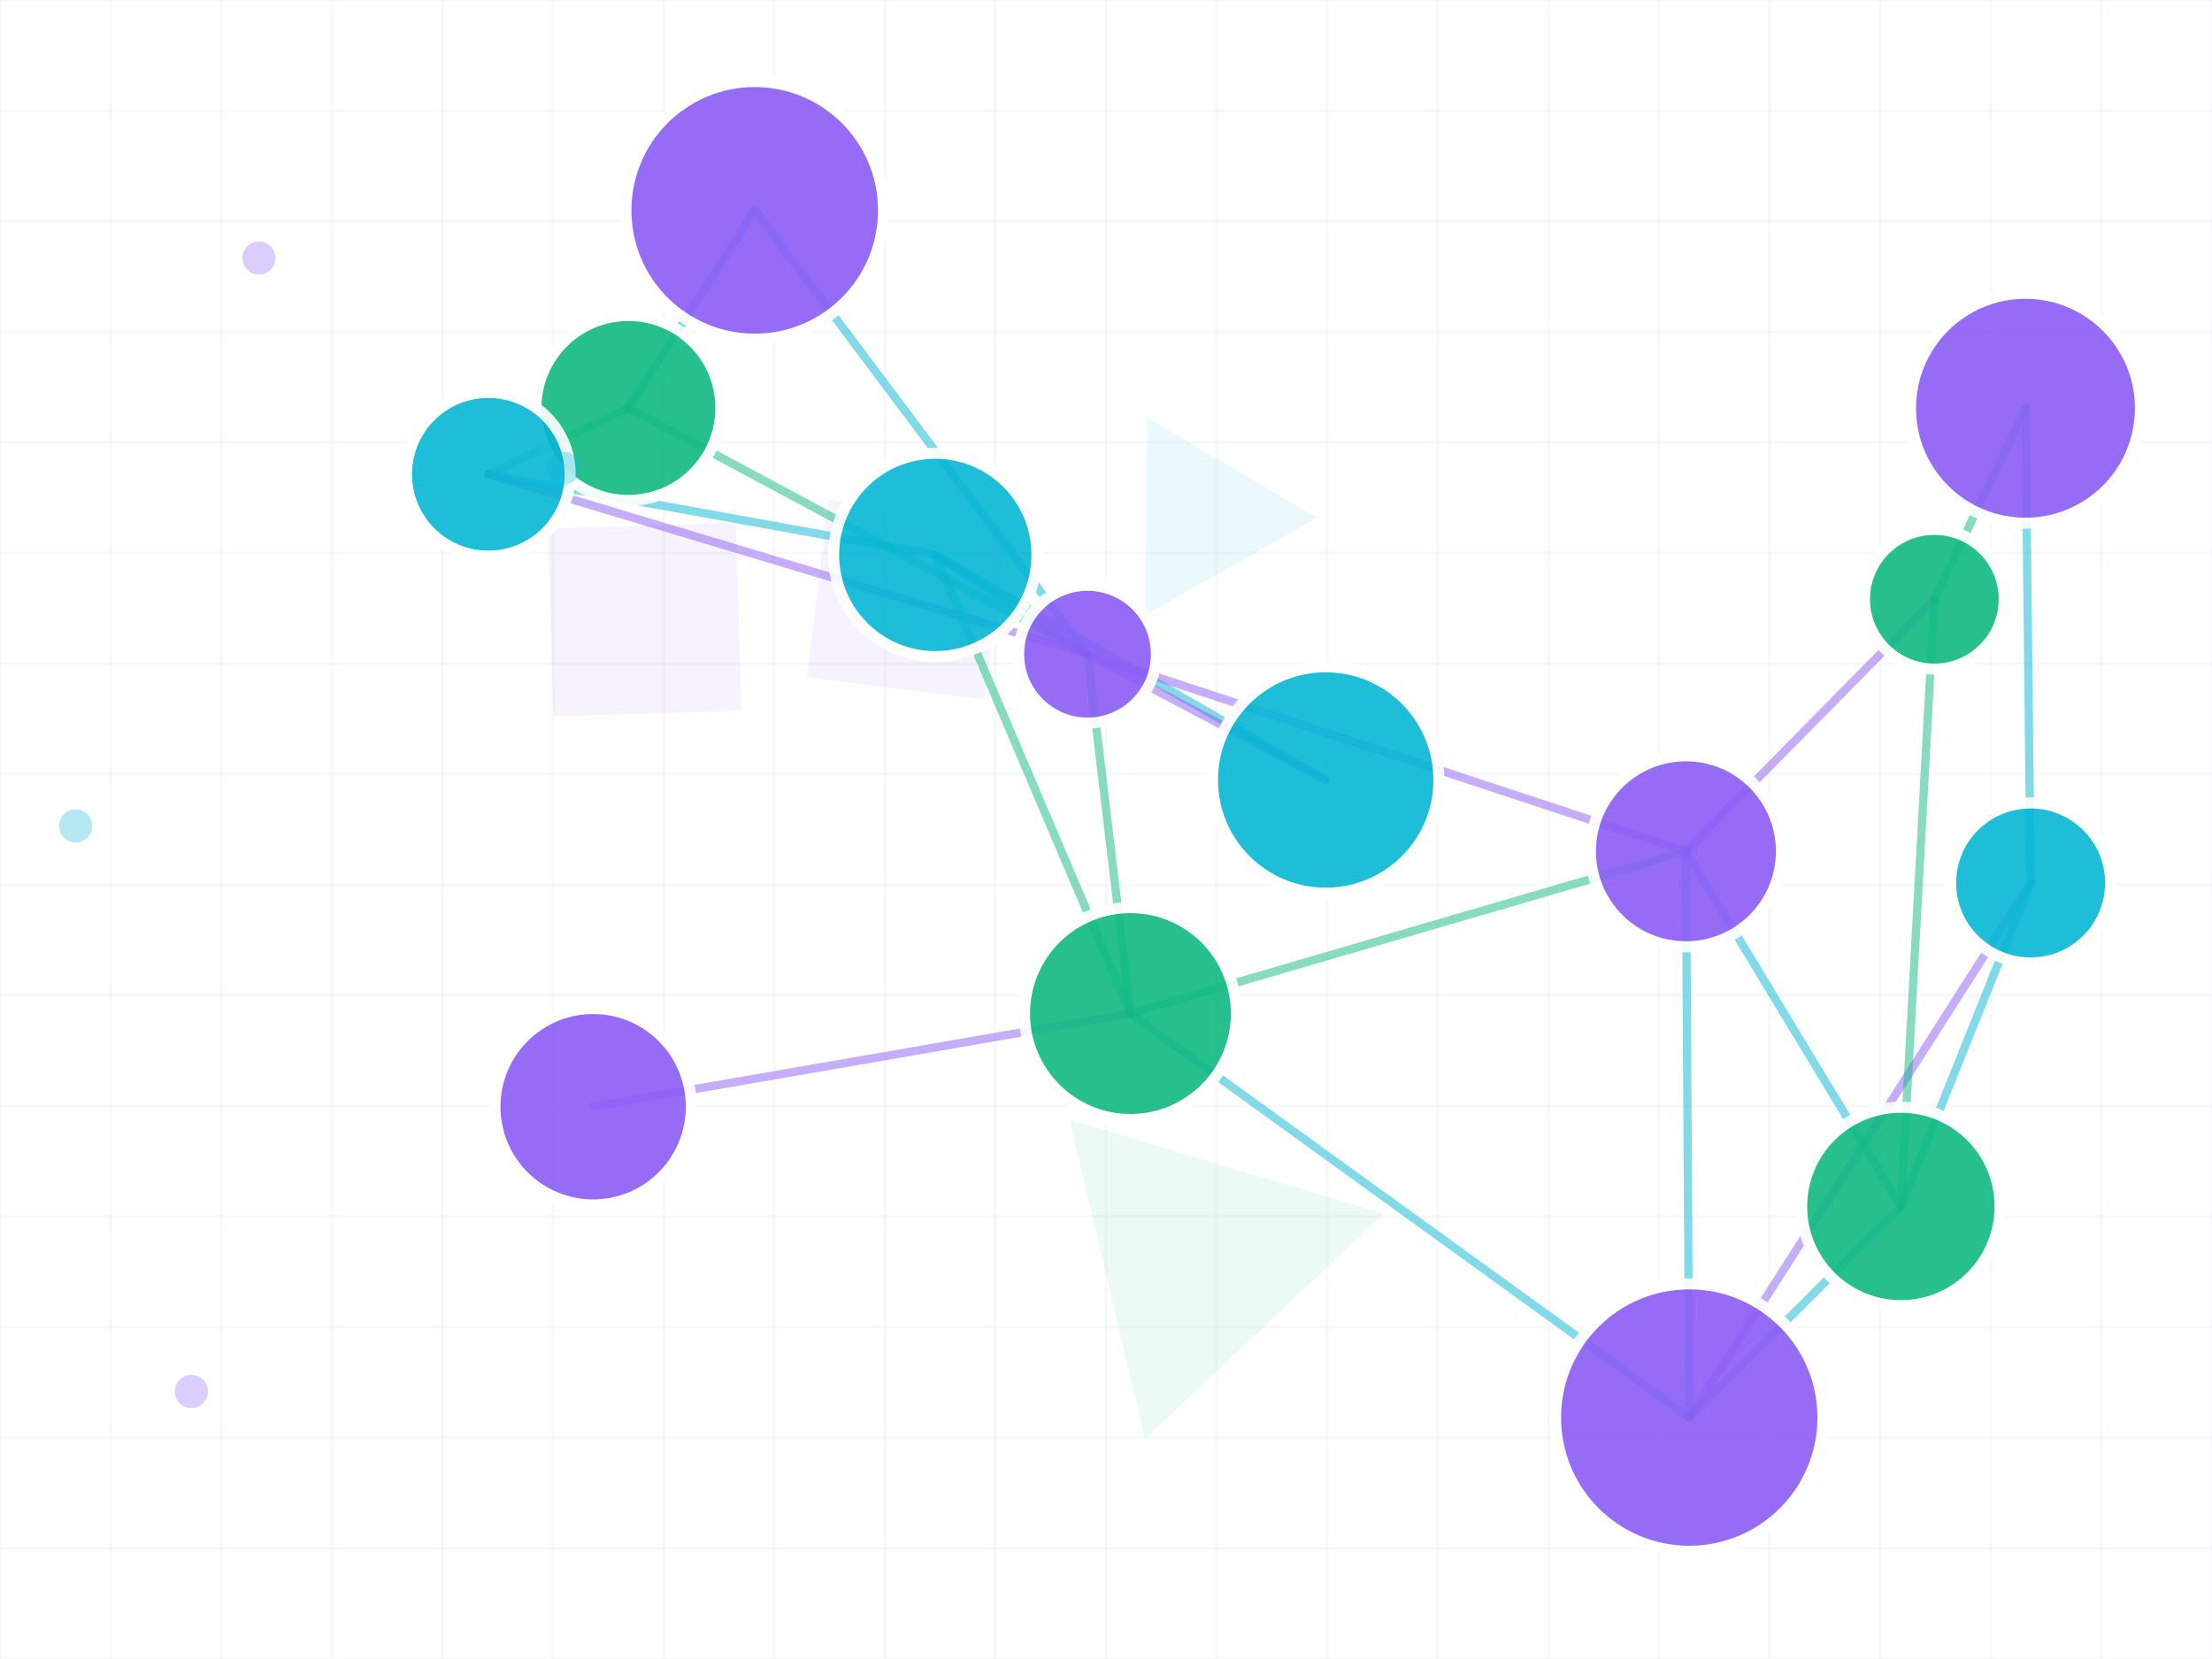
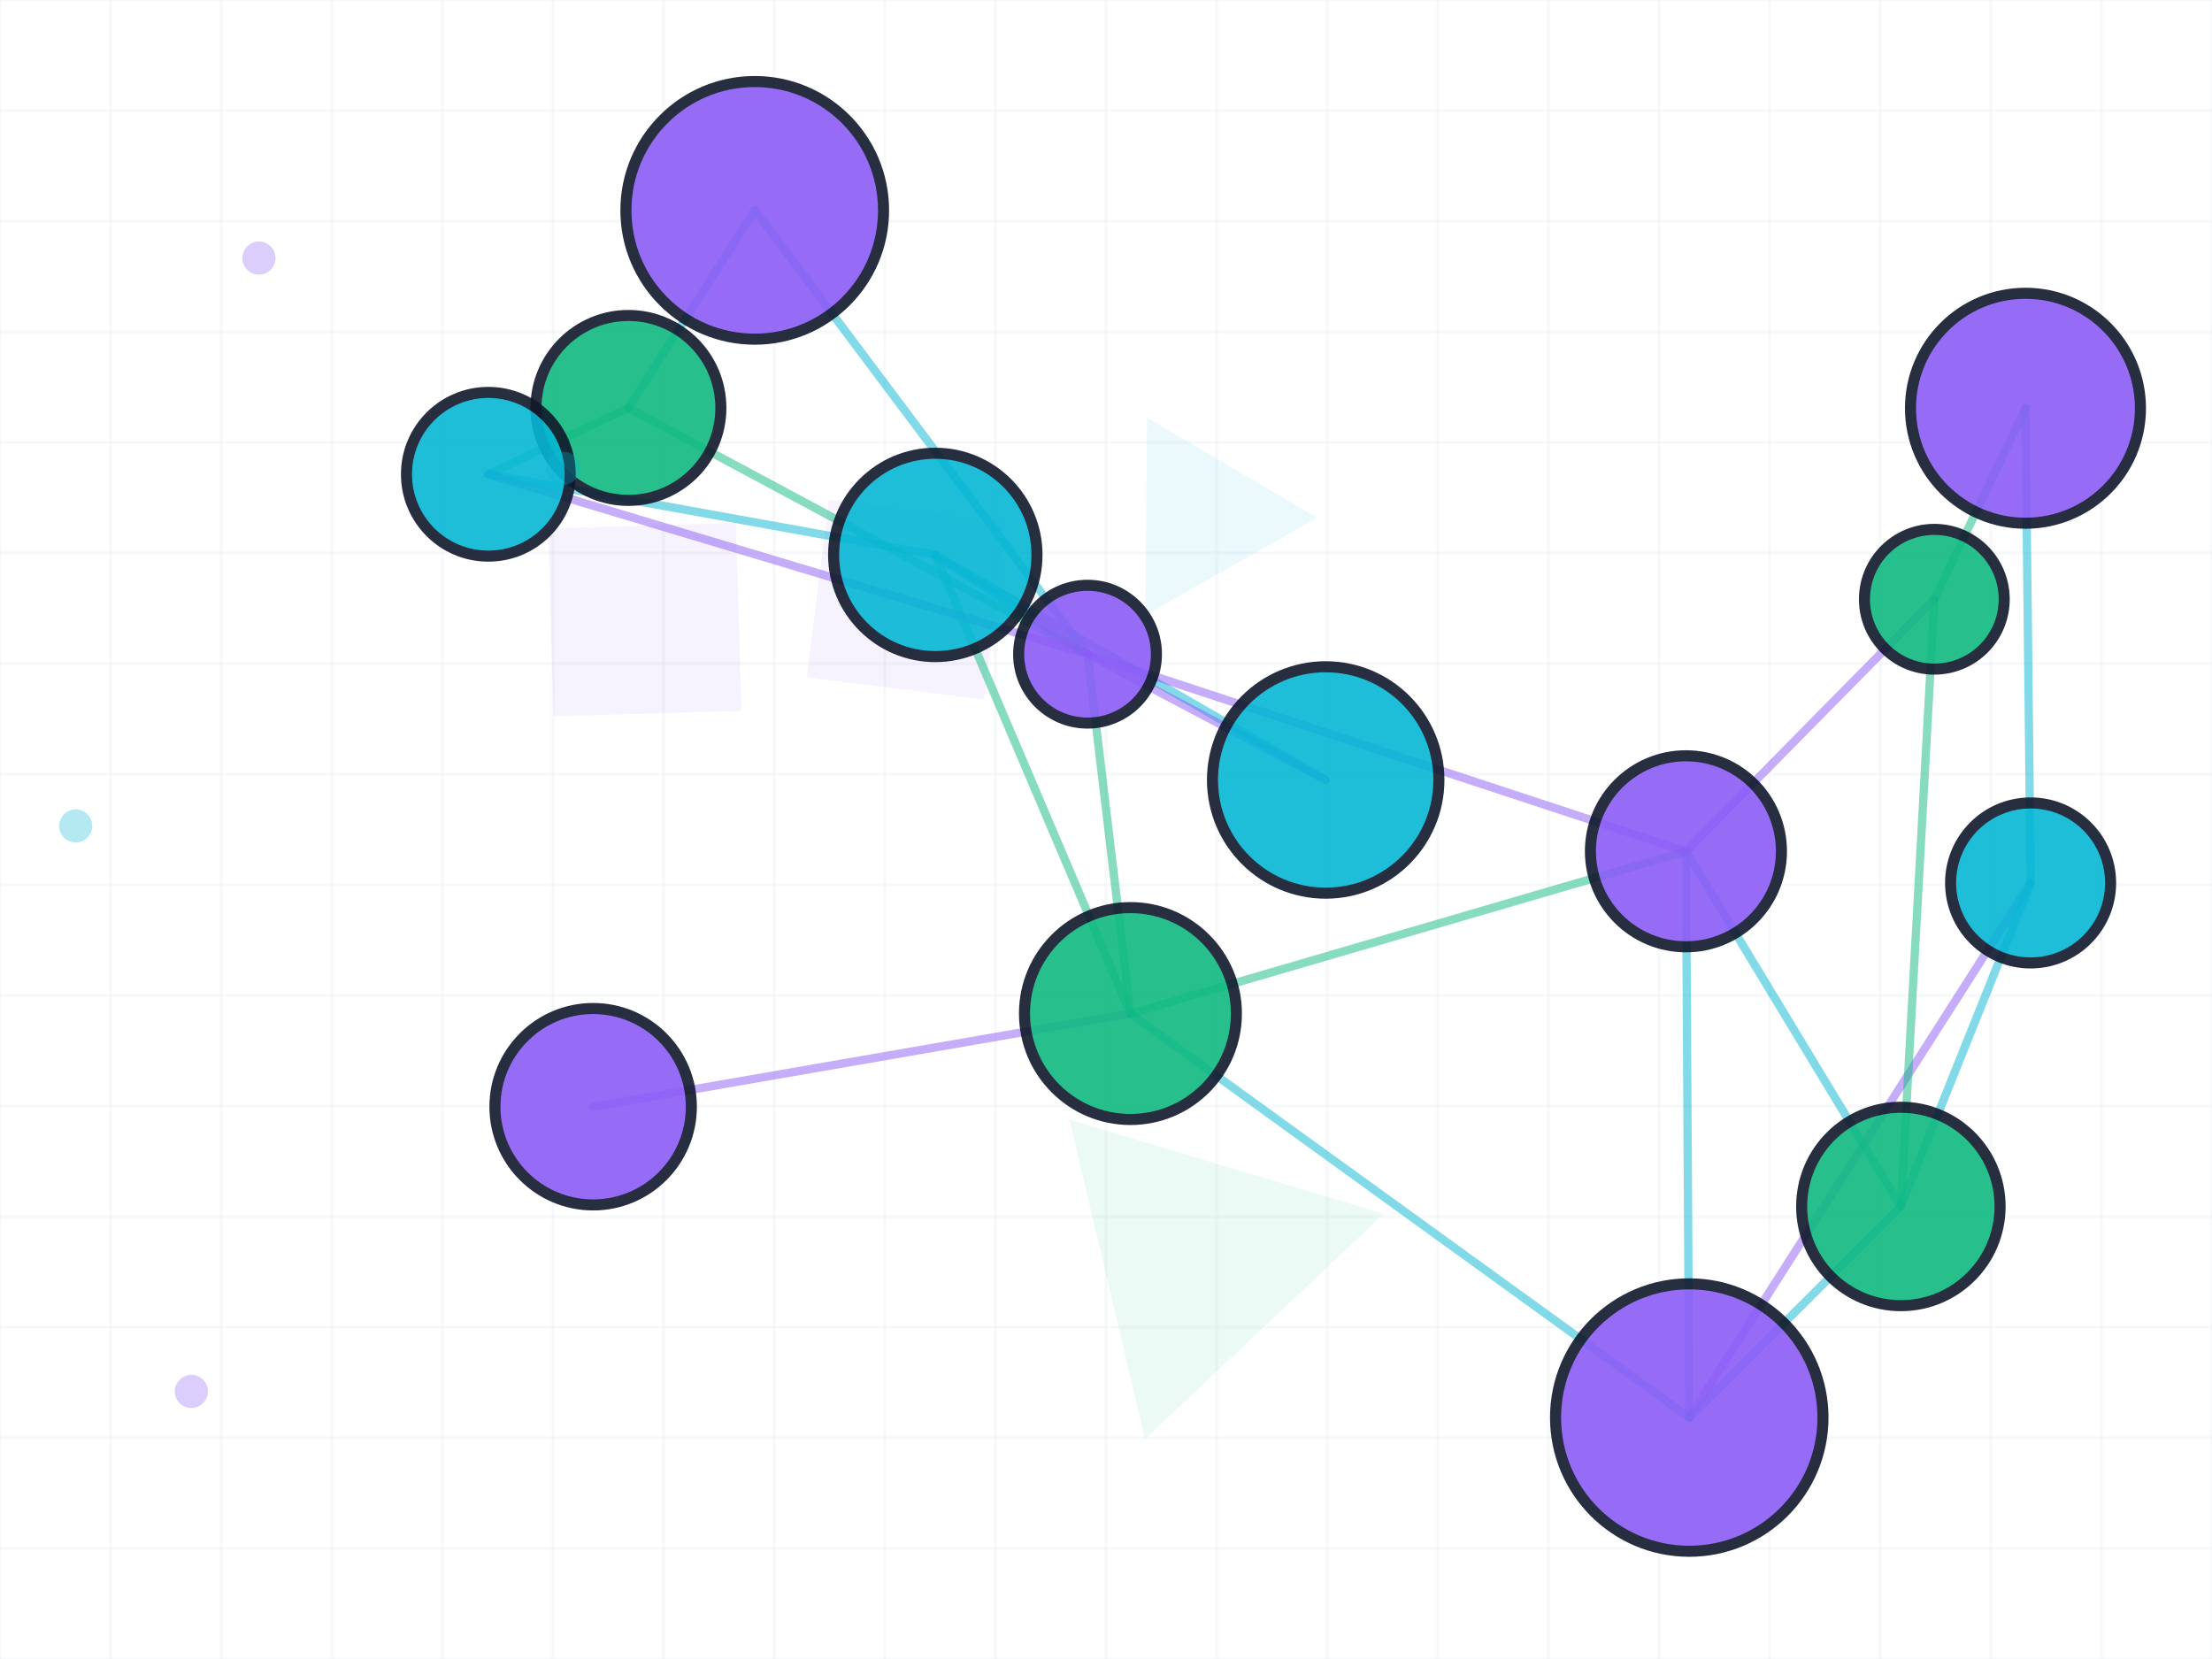
<svg xmlns="http://www.w3.org/2000/svg" viewBox="0 0 800 600" width="800" height="600" role="img" aria-label="Automatonic AI Geometric Illustration">
  <rect width="800" height="600" fill="#FFFFFF" />
  <g id="grid-pattern">
    <line x1="0" y1="0" x2="0" y2="600" stroke="#E5E7EB" stroke-width="1" opacity="0.3" />
    <line x1="40" y1="0" x2="40" y2="600" stroke="#E5E7EB" stroke-width="1" opacity="0.3" />
    <line x1="80" y1="0" x2="80" y2="600" stroke="#E5E7EB" stroke-width="1" opacity="0.3" />
    <line x1="120" y1="0" x2="120" y2="600" stroke="#E5E7EB" stroke-width="1" opacity="0.3" />
    <line x1="160" y1="0" x2="160" y2="600" stroke="#E5E7EB" stroke-width="1" opacity="0.3" />
    <line x1="200" y1="0" x2="200" y2="600" stroke="#E5E7EB" stroke-width="1" opacity="0.3" />
    <line x1="240" y1="0" x2="240" y2="600" stroke="#E5E7EB" stroke-width="1" opacity="0.3" />
    <line x1="280" y1="0" x2="280" y2="600" stroke="#E5E7EB" stroke-width="1" opacity="0.3" />
    <line x1="320" y1="0" x2="320" y2="600" stroke="#E5E7EB" stroke-width="1" opacity="0.3" />
    <line x1="360" y1="0" x2="360" y2="600" stroke="#E5E7EB" stroke-width="1" opacity="0.3" />
    <line x1="400" y1="0" x2="400" y2="600" stroke="#E5E7EB" stroke-width="1" opacity="0.3" />
    <line x1="440" y1="0" x2="440" y2="600" stroke="#E5E7EB" stroke-width="1" opacity="0.3" />
    <line x1="480" y1="0" x2="480" y2="600" stroke="#E5E7EB" stroke-width="1" opacity="0.3" />
    <line x1="520" y1="0" x2="520" y2="600" stroke="#E5E7EB" stroke-width="1" opacity="0.3" />
    <line x1="560" y1="0" x2="560" y2="600" stroke="#E5E7EB" stroke-width="1" opacity="0.3" />
    <line x1="600" y1="0" x2="600" y2="600" stroke="#E5E7EB" stroke-width="1" opacity="0.3" />
    <line x1="640" y1="0" x2="640" y2="600" stroke="#E5E7EB" stroke-width="1" opacity="0.3" />
    <line x1="680" y1="0" x2="680" y2="600" stroke="#E5E7EB" stroke-width="1" opacity="0.3" />
    <line x1="720" y1="0" x2="720" y2="600" stroke="#E5E7EB" stroke-width="1" opacity="0.3" />
    <line x1="760" y1="0" x2="760" y2="600" stroke="#E5E7EB" stroke-width="1" opacity="0.3" />
    <line x1="800" y1="0" x2="800" y2="600" stroke="#E5E7EB" stroke-width="1" opacity="0.3" />
    <line x1="0" y1="0" x2="800" y2="0" stroke="#E5E7EB" stroke-width="1" opacity="0.3" />
    <line x1="0" y1="40" x2="800" y2="40" stroke="#E5E7EB" stroke-width="1" opacity="0.3" />
    <line x1="0" y1="80" x2="800" y2="80" stroke="#E5E7EB" stroke-width="1" opacity="0.3" />
    <line x1="0" y1="120" x2="800" y2="120" stroke="#E5E7EB" stroke-width="1" opacity="0.3" />
    <line x1="0" y1="160" x2="800" y2="160" stroke="#E5E7EB" stroke-width="1" opacity="0.3" />
    <line x1="0" y1="200" x2="800" y2="200" stroke="#E5E7EB" stroke-width="1" opacity="0.3" />
    <line x1="0" y1="240" x2="800" y2="240" stroke="#E5E7EB" stroke-width="1" opacity="0.3" />
    <line x1="0" y1="280" x2="800" y2="280" stroke="#E5E7EB" stroke-width="1" opacity="0.3" />
    <line x1="0" y1="320" x2="800" y2="320" stroke="#E5E7EB" stroke-width="1" opacity="0.3" />
    <line x1="0" y1="360" x2="800" y2="360" stroke="#E5E7EB" stroke-width="1" opacity="0.3" />
    <line x1="0" y1="400" x2="800" y2="400" stroke="#E5E7EB" stroke-width="1" opacity="0.3" />
    <line x1="0" y1="440" x2="800" y2="440" stroke="#E5E7EB" stroke-width="1" opacity="0.3" />
    <line x1="0" y1="480" x2="800" y2="480" stroke="#E5E7EB" stroke-width="1" opacity="0.3" />
    <line x1="0" y1="520" x2="800" y2="520" stroke="#E5E7EB" stroke-width="1" opacity="0.3" />
    <line x1="0" y1="560" x2="800" y2="560" stroke="#E5E7EB" stroke-width="1" opacity="0.3" />
    <line x1="0" y1="600" x2="800" y2="600" stroke="#E5E7EB" stroke-width="1" opacity="0.3" />
  </g>
  <g id="background-shapes">
    <rect x="199.188" y="190.116" width="67.974" height="67.974" fill="#8B5CF6" opacity="0.08" transform="rotate(-1.668596 233.1745 224.1025)" />
    <rect x="295.52" y="184.567" width="64.663" height="64.663" fill="#8B5CF6" opacity="0.08" transform="rotate(7.105195 327.8517 216.8979)" />
    <path d="M 414.265,222.432 L 476.354,187.24 L 414.832,151.066 Z" fill="#06B6D4" opacity="0.08" />
    <path d="M 414.13,520.403 L 500.447,438.967 L 386.763,404.932 Z" fill="#10B981" opacity="0.08" />
  </g>
  <g id="graph-edges">
    <line x1="272.958" y1="76.078" x2="227.275" y2="147.535" stroke="#06B6D4" stroke-width="3" opacity="0.5" stroke-linecap="round" />
    <line x1="272.958" y1="76.078" x2="393.322" y2="236.597" stroke="#06B6D4" stroke-width="3" opacity="0.5" stroke-linecap="round" />
    <line x1="610.941" y1="512.679" x2="408.841" y2="366.564" stroke="#06B6D4" stroke-width="3" opacity="0.5" stroke-linecap="round" />
    <line x1="610.941" y1="512.679" x2="734.395" y2="319.329" stroke="#8B5CF6" stroke-width="3" opacity="0.5" stroke-linecap="round" />
    <line x1="610.941" y1="512.679" x2="609.74" y2="307.881" stroke="#06B6D4" stroke-width="3" opacity="0.5" stroke-linecap="round" />
    <line x1="610.941" y1="512.679" x2="687.475" y2="436.333" stroke="#06B6D4" stroke-width="3" opacity="0.5" stroke-linecap="round" />
    <line x1="408.841" y1="366.564" x2="338.264" y2="200.695" stroke="#10B981" stroke-width="3" opacity="0.5" stroke-linecap="round" />
    <line x1="408.841" y1="366.564" x2="214.519" y2="400.259" stroke="#8B5CF6" stroke-width="3" opacity="0.5" stroke-linecap="round" />
    <line x1="408.841" y1="366.564" x2="393.322" y2="236.597" stroke="#10B981" stroke-width="3" opacity="0.5" stroke-linecap="round" />
    <line x1="408.841" y1="366.564" x2="609.74" y2="307.881" stroke="#10B981" stroke-width="3" opacity="0.5" stroke-linecap="round" />
    <line x1="338.264" y1="200.695" x2="393.322" y2="236.597" stroke="#06B6D4" stroke-width="3" opacity="0.5" stroke-linecap="round" />
    <line x1="338.264" y1="200.695" x2="479.453" y2="282.086" stroke="#06B6D4" stroke-width="3" opacity="0.5" stroke-linecap="round" />
    <line x1="338.264" y1="200.695" x2="176.613" y2="171.527" stroke="#06B6D4" stroke-width="3" opacity="0.5" stroke-linecap="round" />
    <line x1="734.395" y1="319.329" x2="732.541" y2="147.65" stroke="#06B6D4" stroke-width="3" opacity="0.5" stroke-linecap="round" />
    <line x1="734.395" y1="319.329" x2="687.475" y2="436.333" stroke="#06B6D4" stroke-width="3" opacity="0.5" stroke-linecap="round" />
    <line x1="227.275" y1="147.535" x2="393.322" y2="236.597" stroke="#10B981" stroke-width="3" opacity="0.5" stroke-linecap="round" />
    <line x1="227.275" y1="147.535" x2="176.613" y2="171.527" stroke="#10B981" stroke-width="3" opacity="0.5" stroke-linecap="round" />
    <line x1="699.578" y1="216.728" x2="732.541" y2="147.65" stroke="#10B981" stroke-width="3" opacity="0.5" stroke-linecap="round" />
    <line x1="699.578" y1="216.728" x2="609.74" y2="307.881" stroke="#8B5CF6" stroke-width="3" opacity="0.5" stroke-linecap="round" />
    <line x1="699.578" y1="216.728" x2="687.475" y2="436.333" stroke="#10B981" stroke-width="3" opacity="0.5" stroke-linecap="round" />
    <line x1="393.322" y1="236.597" x2="479.453" y2="282.086" stroke="#8B5CF6" stroke-width="3" opacity="0.5" stroke-linecap="round" />
    <line x1="393.322" y1="236.597" x2="176.613" y2="171.527" stroke="#8B5CF6" stroke-width="3" opacity="0.5" stroke-linecap="round" />
    <line x1="393.322" y1="236.597" x2="609.74" y2="307.881" stroke="#8B5CF6" stroke-width="3" opacity="0.5" stroke-linecap="round" />
    <line x1="609.74" y1="307.881" x2="687.475" y2="436.333" stroke="#06B6D4" stroke-width="3" opacity="0.5" stroke-linecap="round" />
  </g>
  <g id="graph-nodes">
-     <circle cx="272.958" cy="76.078" r="46.591" fill="#8B5CF6" opacity="0.9" stroke="#FFFFFF" stroke-width="4" />
-     <circle cx="610.941" cy="512.679" r="48.359" fill="#8B5CF6" opacity="0.9" stroke="#FFFFFF" stroke-width="4" />
-     <circle cx="408.841" cy="366.564" r="38.317" fill="#10B981" opacity="0.9" stroke="#FFFFFF" stroke-width="4" />
-     <circle cx="338.264" cy="200.695" r="36.773" fill="#06B6D4" opacity="0.9" stroke="#FFFFFF" stroke-width="4" />
-     <circle cx="214.519" cy="400.259" r="35.517" fill="#8B5CF6" opacity="0.9" stroke="#FFFFFF" stroke-width="4" />
-     <circle cx="734.395" cy="319.329" r="28.932" fill="#06B6D4" opacity="0.9" stroke="#FFFFFF" stroke-width="4" />
-     <circle cx="227.275" cy="147.535" r="33.437" fill="#10B981" opacity="0.9" stroke="#FFFFFF" stroke-width="4" />
-     <circle cx="699.578" cy="216.728" r="25.267" fill="#10B981" opacity="0.9" stroke="#FFFFFF" stroke-width="4" />
-     <circle cx="732.541" cy="147.65" r="41.583" fill="#8B5CF6" opacity="0.9" stroke="#FFFFFF" stroke-width="4" />
-     <circle cx="393.322" cy="236.597" r="24.916" fill="#8B5CF6" opacity="0.9" stroke="#FFFFFF" stroke-width="4" />
-     <circle cx="479.453" cy="282.086" r="40.943" fill="#06B6D4" opacity="0.9" stroke="#FFFFFF" stroke-width="4" />
-     <circle cx="176.613" cy="171.527" r="29.605" fill="#06B6D4" opacity="0.9" stroke="#FFFFFF" stroke-width="4" />
-     <circle cx="609.74" cy="307.881" r="34.542" fill="#8B5CF6" opacity="0.9" stroke="#FFFFFF" stroke-width="4" />
-     <circle cx="687.475" cy="436.333" r="35.879" fill="#10B981" opacity="0.9" stroke="#FFFFFF" stroke-width="4" />
+     <circle cx="272.958" cy="76.078" r="46.591" fill="#8B5CF6" opacity="0.9" stroke="#0F172A" stroke-width="4" />
+     <circle cx="610.941" cy="512.679" r="48.359" fill="#8B5CF6" opacity="0.9" stroke="#0F172A" stroke-width="4" />
+     <circle cx="408.841" cy="366.564" r="38.317" fill="#10B981" opacity="0.9" stroke="#0F172A" stroke-width="4" />
+     <circle cx="338.264" cy="200.695" r="36.773" fill="#06B6D4" opacity="0.9" stroke="#0F172A" stroke-width="4" />
+     <circle cx="214.519" cy="400.259" r="35.517" fill="#8B5CF6" opacity="0.9" stroke="#0F172A" stroke-width="4" />
+     <circle cx="734.395" cy="319.329" r="28.932" fill="#06B6D4" opacity="0.9" stroke="#0F172A" stroke-width="4" />
+     <circle cx="227.275" cy="147.535" r="33.437" fill="#10B981" opacity="0.9" stroke="#0F172A" stroke-width="4" />
+     <circle cx="699.578" cy="216.728" r="25.267" fill="#10B981" opacity="0.9" stroke="#0F172A" stroke-width="4" />
+     <circle cx="732.541" cy="147.65" r="41.583" fill="#8B5CF6" opacity="0.9" stroke="#0F172A" stroke-width="4" />
+     <circle cx="393.322" cy="236.597" r="24.916" fill="#8B5CF6" opacity="0.9" stroke="#0F172A" stroke-width="4" />
+     <circle cx="479.453" cy="282.086" r="40.943" fill="#06B6D4" opacity="0.9" stroke="#0F172A" stroke-width="4" />
+     <circle cx="176.613" cy="171.527" r="29.605" fill="#06B6D4" opacity="0.9" stroke="#0F172A" stroke-width="4" />
+     <circle cx="609.74" cy="307.881" r="34.542" fill="#8B5CF6" opacity="0.9" stroke="#0F172A" stroke-width="4" />
+     <circle cx="687.475" cy="436.333" r="35.879" fill="#10B981" opacity="0.9" stroke="#0F172A" stroke-width="4" />
  </g>
  <g id="accent-dots">
    <circle cx="69.208" cy="503.236" r="6" fill="#8B5CF6" opacity="0.3" />
    <circle cx="93.663" cy="93.336" r="6" fill="#8B5CF6" opacity="0.3" />
    <circle cx="27.377" cy="298.714" r="6" fill="#06B6D4" opacity="0.3" />
    <circle cx="203.683" cy="169.37" r="6" fill="#06B6D4" opacity="0.3" />
  </g>
</svg>
